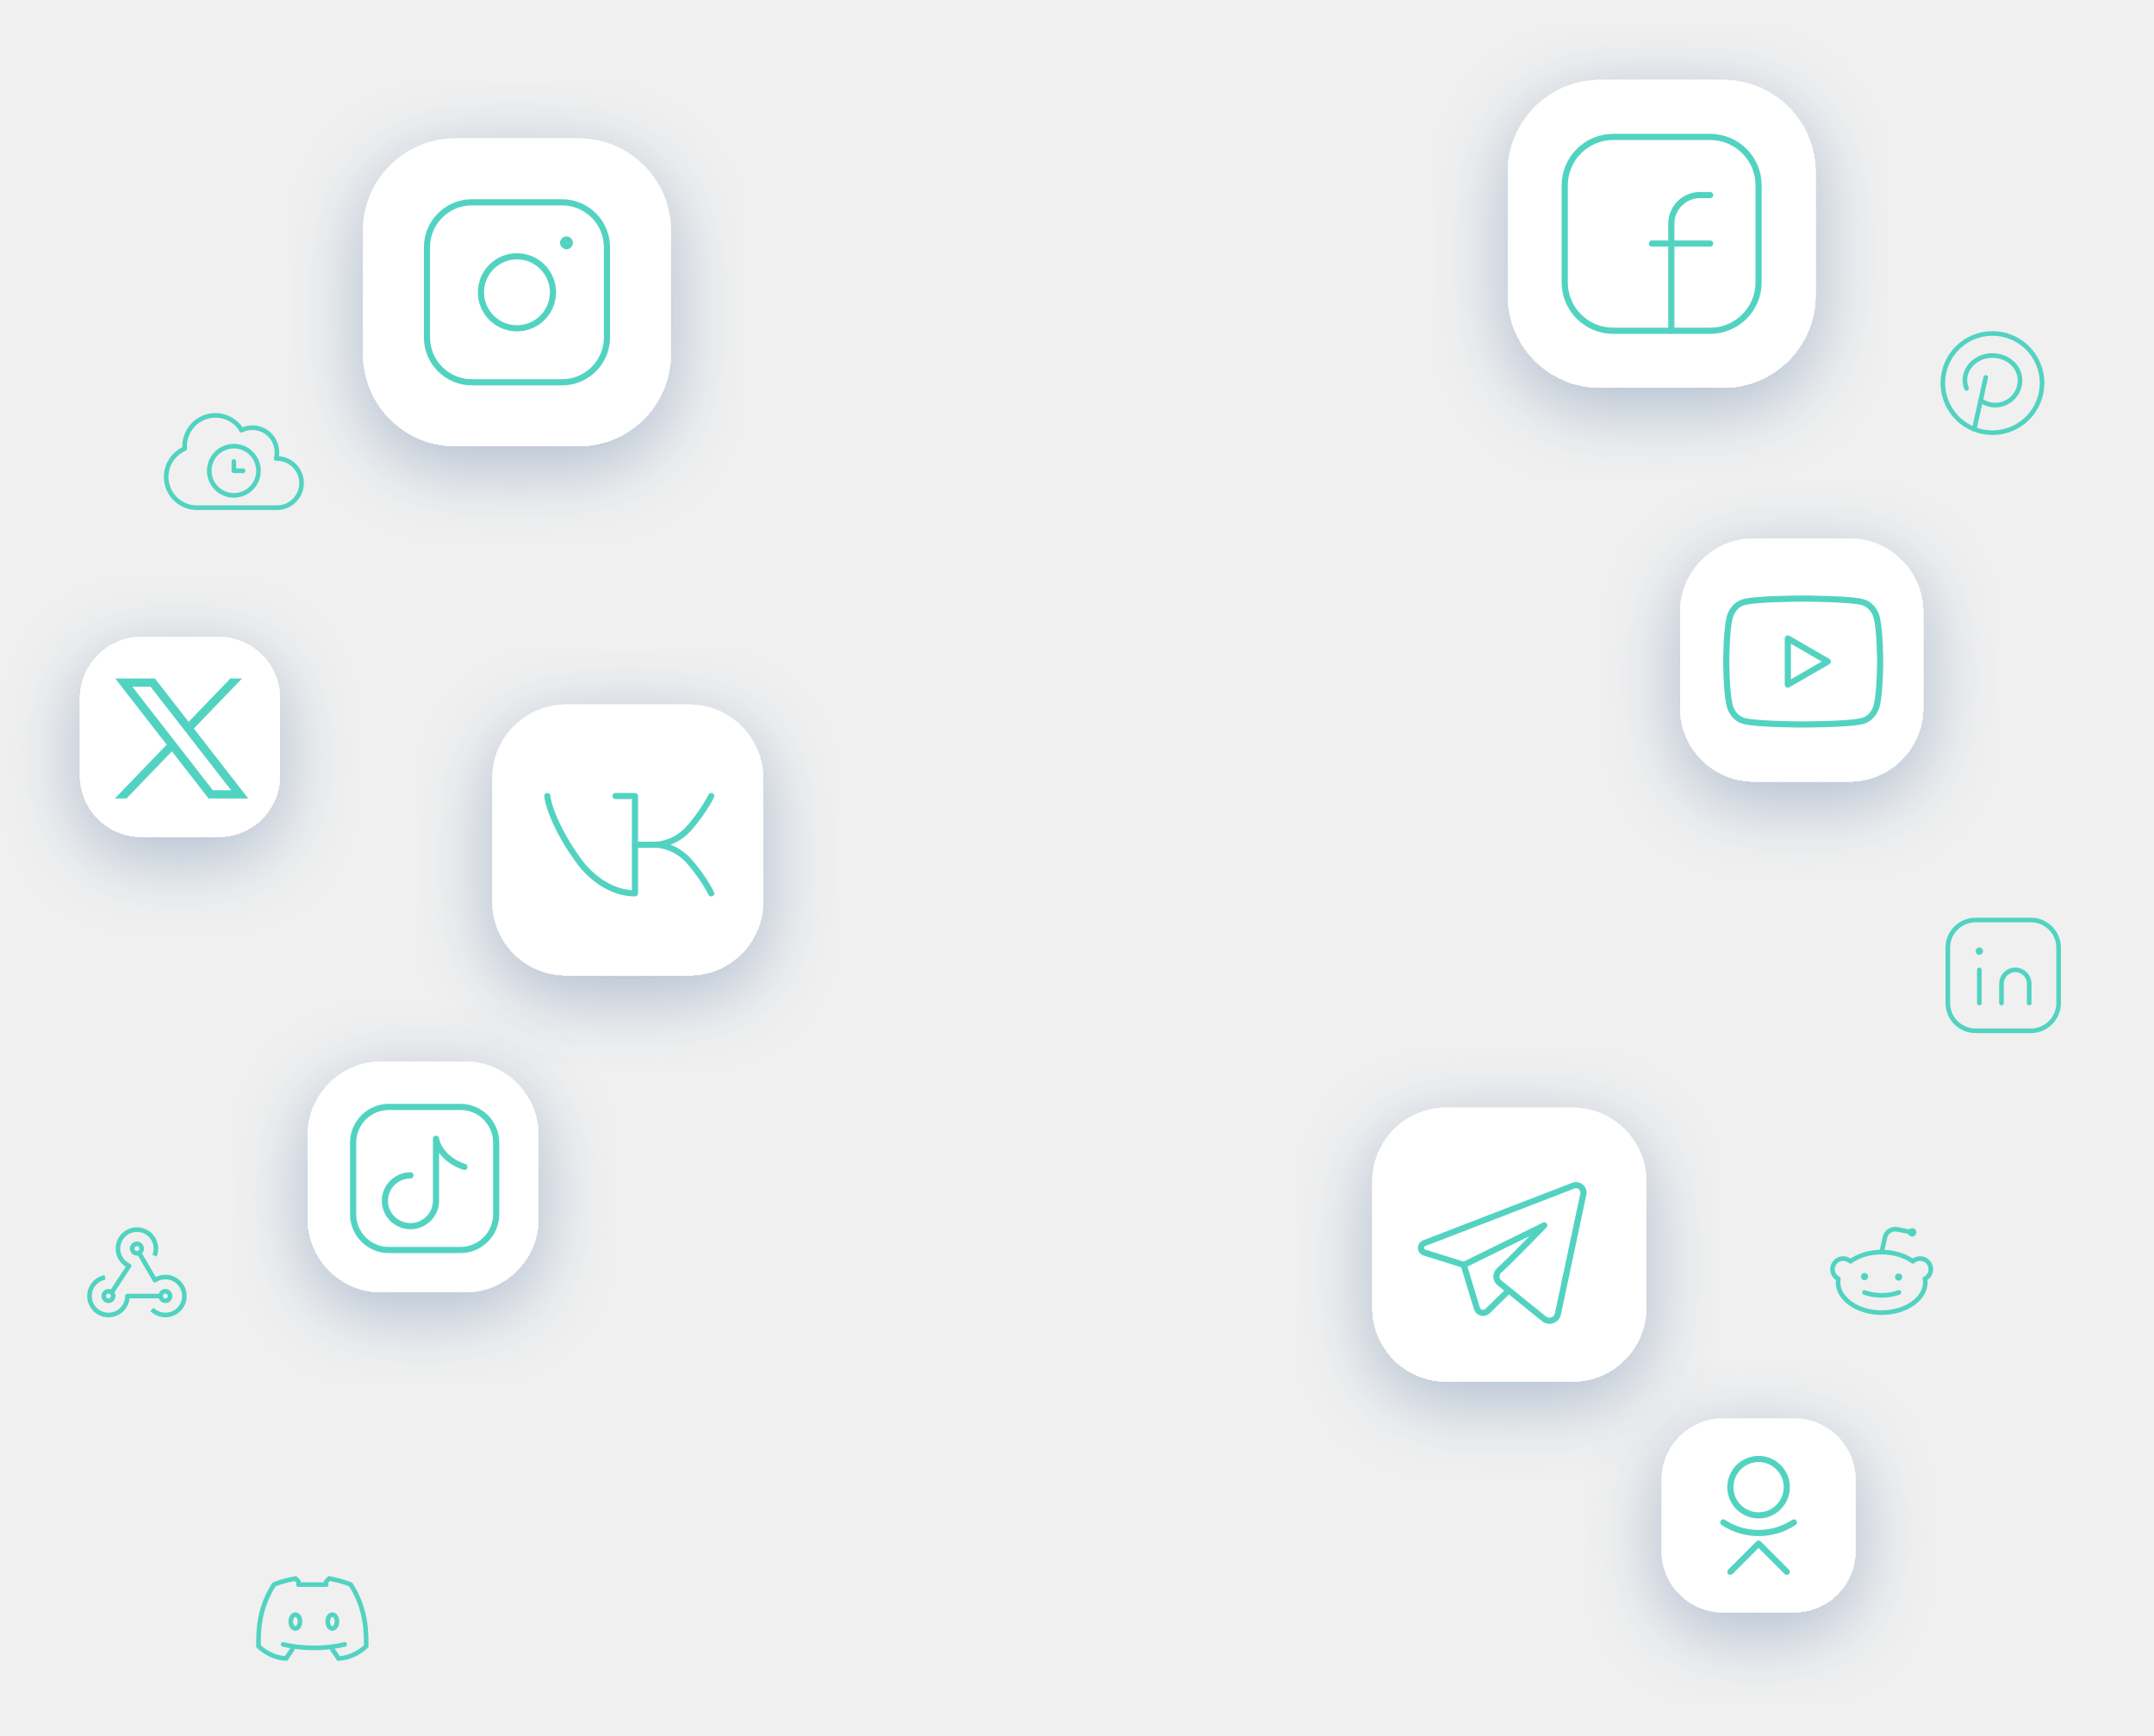
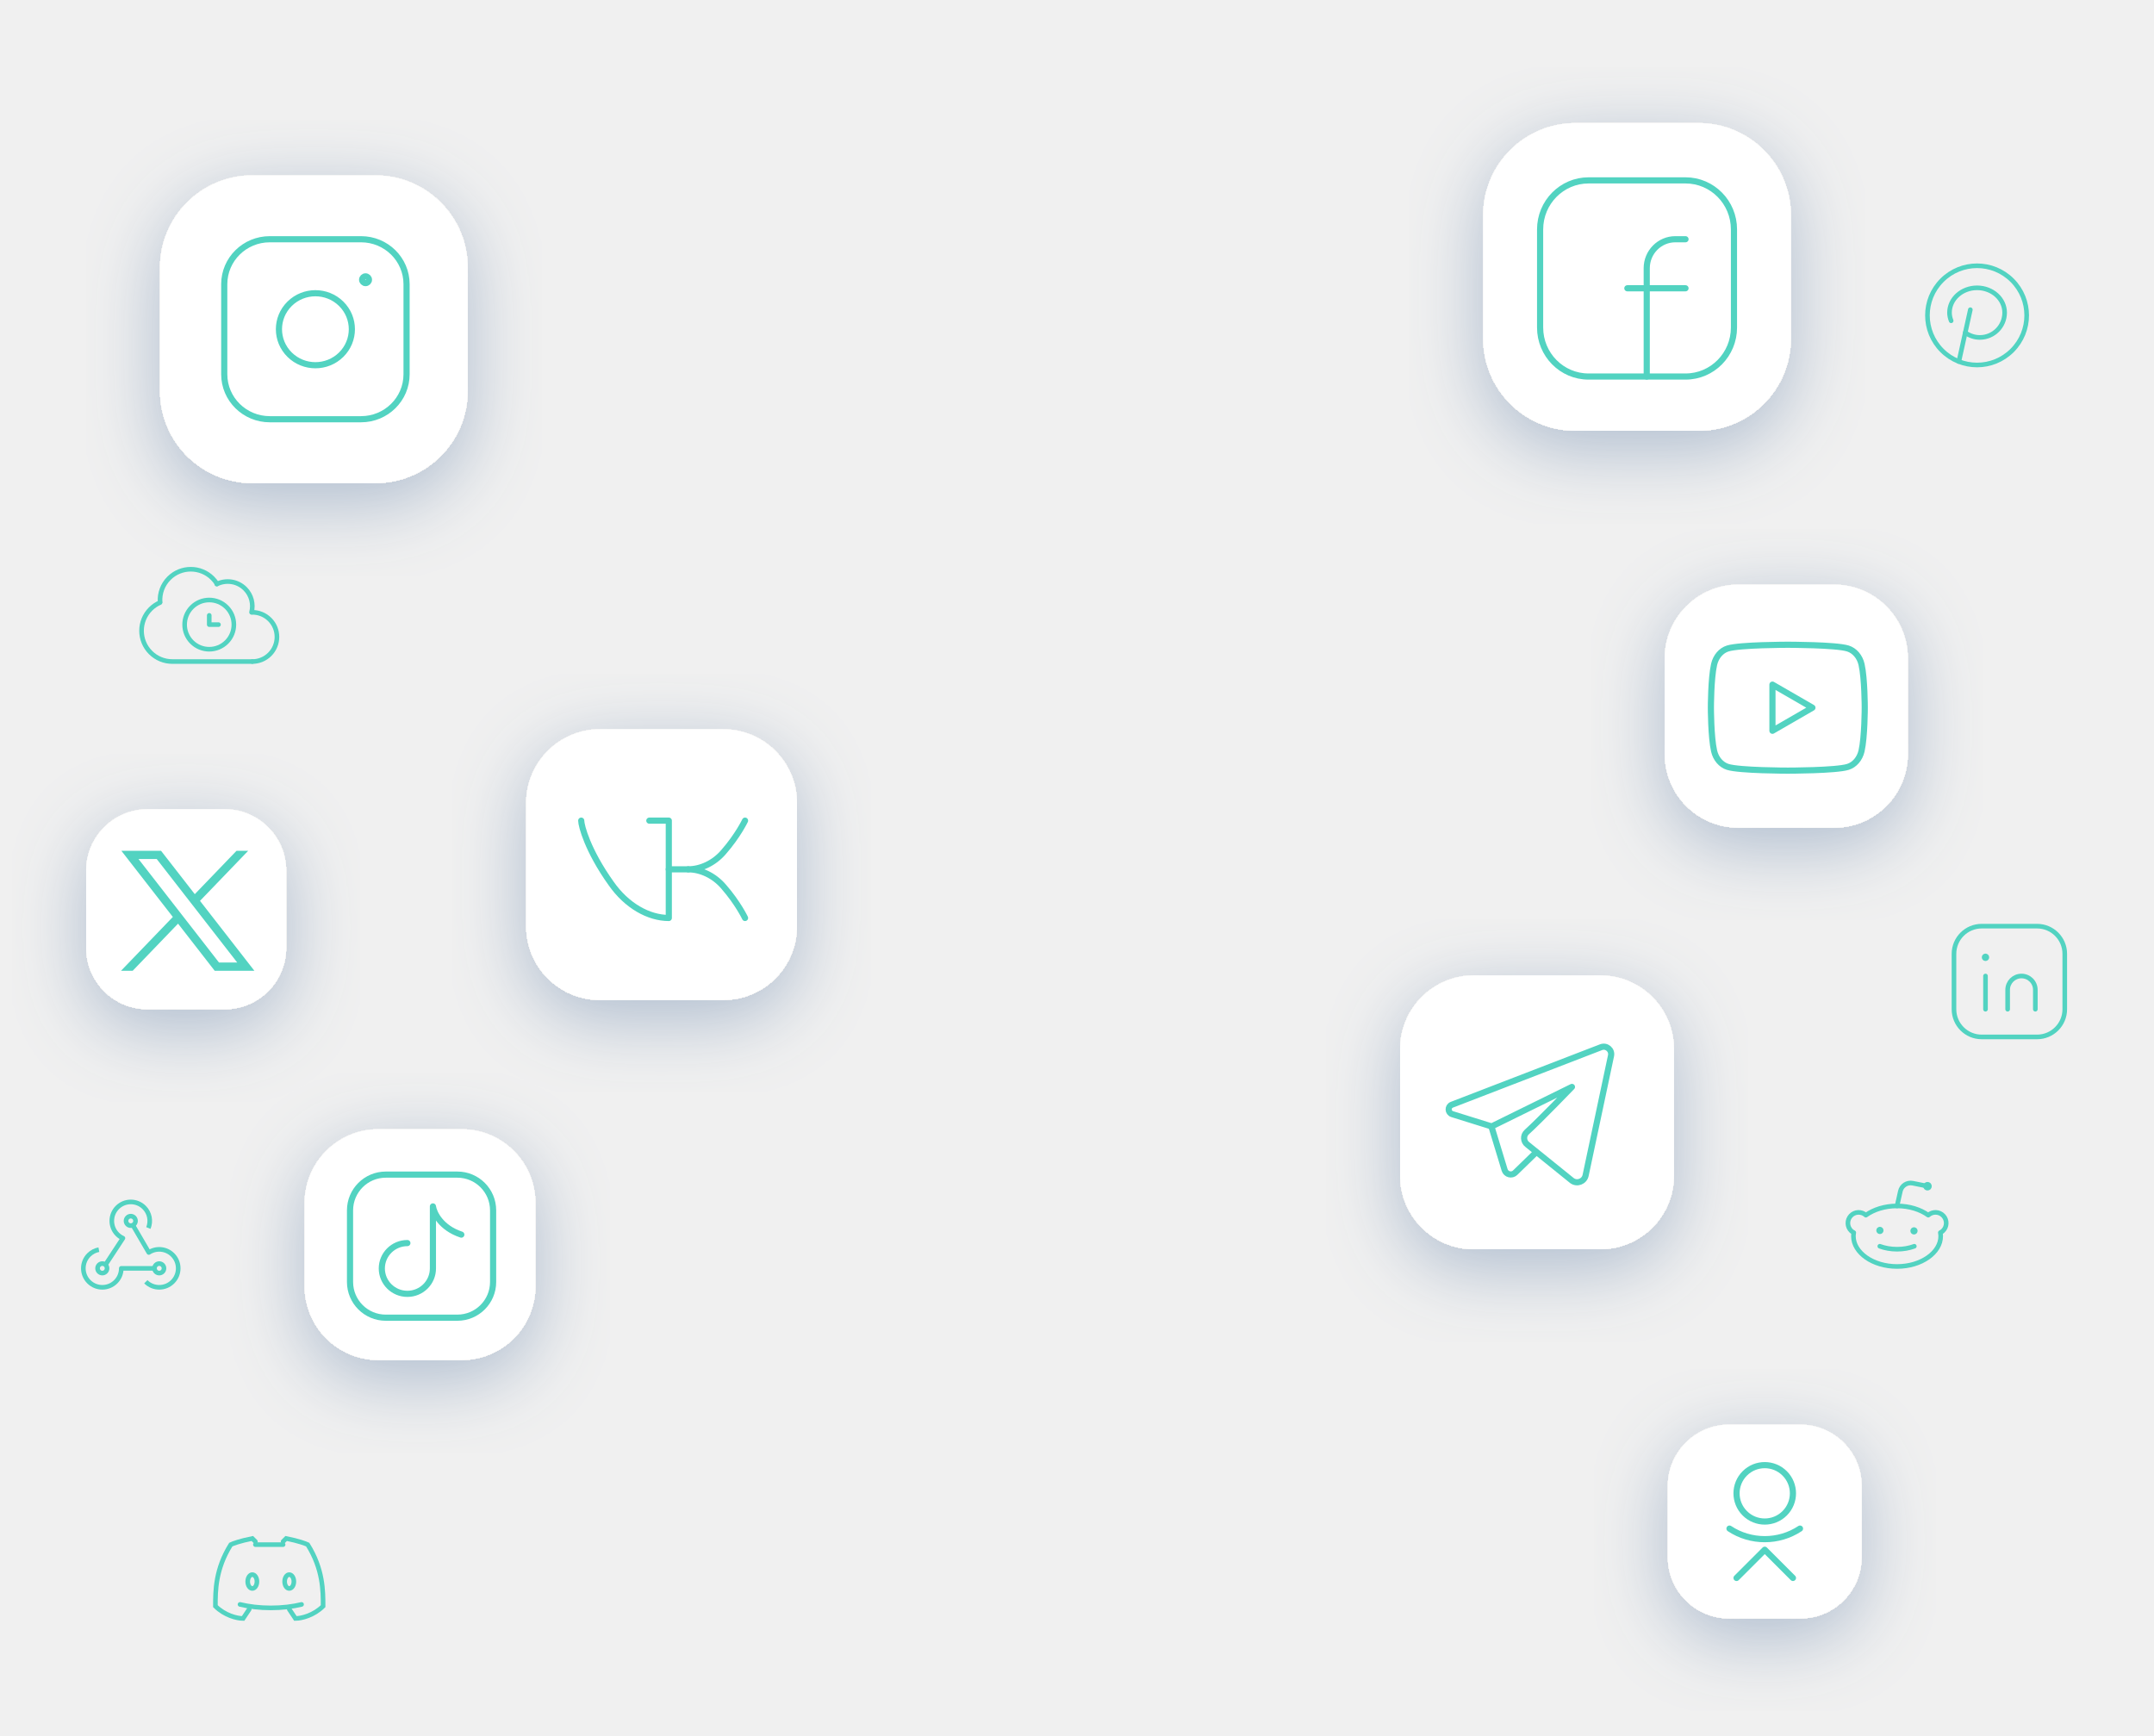
<svg xmlns="http://www.w3.org/2000/svg" width="700" height="564" viewBox="0 0 700 564" fill="none">
-   <g filter="url(#filter0_d_278_3224)">
-     <rect x="490" y="26" width="100" height="100" rx="30" fill="white" />
+   <g filter="url(#filter0_d_419_2714)">
+     <rect x="482" y="40" width="100" height="100" rx="30" fill="white" />
  </g>
-   <g filter="url(#filter1_d_278_3224)">
-     <rect x="118" y="45" width="100" height="100" rx="30" fill="white" />
+   <g filter="url(#filter1_d_419_2714)">
+     <rect x="52" y="57" width="100" height="100" rx="30" fill="white" />
  </g>
-   <g filter="url(#filter2_d_278_3224)">
-     <rect x="546" y="175" width="79" height="79" rx="24" fill="white" />
+   <g filter="url(#filter2_d_419_2714)">
+     <rect x="541" y="190" width="79" height="79" rx="24" fill="white" />
  </g>
-   <g filter="url(#filter3_d_278_3224)">
-     <rect x="446" y="360" width="89" height="89" rx="24" fill="white" />
+   <g filter="url(#filter3_d_419_2714)">
+     <rect x="455" y="317" width="89" height="89" rx="24" fill="white" />
  </g>
-   <g filter="url(#filter4_d_278_3224)">
-     <rect x="160" y="229" width="88" height="88" rx="24" fill="white" />
+   <g filter="url(#filter4_d_419_2714)">
+     <rect x="171" y="237" width="88" height="88" rx="24" fill="white" />
  </g>
-   <g filter="url(#filter5_d_278_3224)">
-     <rect x="26" y="207" width="65" height="65" rx="20" fill="white" />
+   <g filter="url(#filter5_d_419_2714)">
+     <rect x="28" y="263" width="65" height="65" rx="20" fill="white" />
  </g>
-   <g filter="url(#filter6_d_278_3224)">
-     <rect x="100" y="345" width="75" height="75" rx="24" fill="white" />
+   <g filter="url(#filter6_d_419_2714)">
+     <rect x="99" y="367" width="75" height="75" rx="24" fill="white" />
  </g>
-   <g filter="url(#filter7_d_278_3224)">
-     <rect x="540" y="461" width="63" height="63" rx="20" fill="white" />
+   <g filter="url(#filter7_d_419_2714)">
+     <rect x="542" y="463" width="63" height="63" rx="20" fill="white" />
  </g>
-   <path fill-rule="evenodd" clip-rule="evenodd" d="M609.958 200.932C609.385 198.422 607.69 196.442 605.535 195.762C601.637 194.545 586 194.545 586 194.545C586 194.545 570.37 194.545 566.465 195.762C564.318 196.432 562.623 198.412 562.042 200.932C561 205.487 561 215 561 215C561 215 561 224.512 562.042 229.067C562.615 231.577 564.31 233.557 566.465 234.237C570.37 235.455 586 235.455 586 235.455C586 235.455 601.637 235.455 605.535 234.237C607.682 233.567 609.378 231.587 609.958 229.067C611 224.512 611 215 611 215C611 215 611 205.487 609.958 200.932Z" stroke="#52D3C1" stroke-width="2" stroke-linecap="round" stroke-linejoin="round" />
-   <path fill-rule="evenodd" clip-rule="evenodd" d="M581.005 222.5L593.995 215L581.005 207.5V222.5Z" stroke="#52D3C1" stroke-width="2" stroke-linecap="round" stroke-linejoin="round" />
-   <path fill-rule="evenodd" clip-rule="evenodd" d="M153.362 65.75H182.641C190.708 65.75 197.25 72.289 197.25 80.362V109.641C197.25 117.708 190.711 124.25 182.638 124.25H153.362C145.292 124.25 138.75 117.711 138.75 109.638V80.362C138.75 72.292 145.289 65.75 153.362 65.75V65.75Z" stroke="#52D3C1" stroke-width="2" stroke-linecap="round" stroke-linejoin="round" />
-   <path d="M184.084 77.817C183.48 77.82 182.989 78.311 182.989 78.916C182.989 79.52 183.483 80.011 184.088 80.011C184.692 80.011 185.183 79.52 185.183 78.916C185.186 78.308 184.692 77.817 184.084 77.817" stroke="#52D3C1" stroke-width="2" stroke-linecap="round" stroke-linejoin="round" />
-   <path d="M176.273 86.727C180.842 91.296 180.842 98.704 176.273 103.273C171.704 107.842 164.296 107.842 159.727 103.273C155.158 98.704 155.158 91.296 159.727 86.727C164.296 82.158 171.704 82.158 176.273 86.727" stroke="#52D3C1" stroke-width="2" stroke-linecap="round" stroke-linejoin="round" />
-   <path d="M133.387 382C128.801 382 125.083 385.694 125.083 390.25C125.083 394.806 128.801 398.5 133.387 398.5C137.973 398.5 141.691 394.806 141.691 390.25V370.083C141.998 372.222 144.274 377.05 150.917 379.25" stroke="#52D3C1" stroke-width="2" stroke-linecap="round" stroke-linejoin="round" />
-   <path fill-rule="evenodd" clip-rule="evenodd" d="M126.375 359.75H149.635C156.05 359.75 161.25 364.95 161.25 371.365V394.638C161.25 401.05 156.05 406.25 149.635 406.25H126.365C119.95 406.25 114.75 401.05 114.75 394.635V371.375C114.75 364.955 119.955 359.75 126.375 359.75V359.75Z" stroke="#52D3C1" stroke-width="2" stroke-linecap="round" stroke-linejoin="round" />
-   <path d="M200.018 258.708H206.346V290.342H206.337C199.823 290.342 192.667 286.386 187.587 279.094C179.966 268.412 177.884 260.335 177.884 258.708" stroke="#52D3C1" stroke-width="2" stroke-linecap="round" stroke-linejoin="round" />
-   <path d="M231.125 290.342C231.125 290.342 228.823 285.49 224.155 280.15C221.043 276.503 216.659 274.527 212.671 274.527C216.659 274.527 221.043 272.55 224.155 268.903C228.823 263.56 231.125 258.708 231.125 258.708" stroke="#52D3C1" stroke-width="2" stroke-linecap="round" stroke-linejoin="round" />
-   <path d="M212.665 274.535H206.334" stroke="#52D3C1" stroke-width="2" stroke-linecap="round" stroke-linejoin="round" />
-   <path d="M641.587 139.496L645.314 122.655" stroke="#52D3C1" stroke-width="1.5" stroke-linecap="round" stroke-linejoin="round" />
-   <path d="M658.902 113.098C665.199 119.395 665.199 129.605 658.902 135.902C652.605 142.199 642.395 142.199 636.098 135.902C629.801 129.605 629.801 119.395 636.098 113.098C642.395 106.801 652.605 106.801 658.902 113.098" stroke="#52D3C1" stroke-width="1.5" stroke-linecap="round" stroke-linejoin="round" />
-   <path d="M639.077 126.254C638.753 125.421 638.542 124.538 638.542 123.604C638.542 119.152 642.553 115.542 647.5 115.542C652.447 115.542 656.458 119.152 656.458 123.604C656.458 128.056 652.848 131.667 648.396 131.667C646.622 131.667 644.997 131.077 643.666 130.106" stroke="#52D3C1" stroke-width="1.5" stroke-linecap="round" stroke-linejoin="round" />
-   <path fill-rule="evenodd" clip-rule="evenodd" d="M524.25 44.5H555.764C564.454 44.5 571.5 51.545 571.5 60.236V91.767C571.5 100.455 564.454 107.5 555.764 107.5H524.236C515.545 107.5 508.5 100.454 508.5 91.764V60.25C508.5 51.553 515.553 44.5 524.25 44.5V44.5Z" stroke="#52D3C1" stroke-width="2" stroke-linecap="round" stroke-linejoin="round" />
-   <path d="M536.85 79.15H555.75" stroke="#52D3C1" stroke-width="2" stroke-linecap="round" stroke-linejoin="round" />
-   <path d="M555.75 63.4H552.442C547.311 63.4 543.15 67.561 543.15 72.692V76V107.5" stroke="#52D3C1" stroke-width="2" stroke-linecap="round" stroke-linejoin="round" />
-   <path fill-rule="evenodd" clip-rule="evenodd" d="M577.982 476.851C581.562 480.431 581.562 486.236 577.982 489.815C574.402 493.395 568.598 493.395 565.018 489.815C561.439 486.236 561.439 480.431 565.018 476.851C568.598 473.272 574.402 473.272 577.982 476.851Z" stroke="#52D3C1" stroke-width="2" stroke-linecap="round" stroke-linejoin="round" />
-   <path d="M560.042 494.792C566.917 499.375 576.083 499.375 582.958 494.792" stroke="#52D3C1" stroke-width="2" stroke-linecap="round" stroke-linejoin="round" />
-   <path d="M580.667 510.833L571.5 501.667L562.333 510.833" stroke="#52D3C1" stroke-width="2" stroke-linecap="round" stroke-linejoin="round" />
-   <path d="M489.859 419.831L483.406 426.109C482.288 427.197 480.416 426.716 479.963 425.222L475.663 411.066" stroke="#52D3C1" stroke-width="2" stroke-linecap="round" stroke-linejoin="round" />
-   <path d="M475.66 411.063L462.919 407.088C461.46 406.631 461.391 404.591 462.819 404.041L511.303 385.341C513.097 384.65 514.944 386.222 514.544 388.103L506.291 427C505.863 429.013 503.5 429.909 501.847 428.688L487.375 417C486.032 416.009 485.928 414.041 487.169 412.922C491.319 409.175 501.847 398.25 501.847 398.25L476.438 410.75" stroke="#52D3C1" stroke-width="2" stroke-linecap="round" stroke-linejoin="round" />
-   <path d="M37.439 220.5L54.169 242.011L37.334 259.5H41.123L55.863 244.188L67.772 259.5H80.667L62.995 236.78L78.666 220.5H74.876L61.302 234.602L50.334 220.5H37.439ZM43.011 223.184H48.935L75.094 256.816H69.17L43.011 223.184Z" fill="#52D3C1" />
-   <path fill-rule="evenodd" clip-rule="evenodd" d="M642 299H660.008C664.974 299 669 303.026 669 307.992V326.01C669 330.974 664.974 335 660.008 335H641.992C637.026 335 633 330.974 633 326.008V308C633 303.03 637.03 299 642 299V299Z" stroke="#52D3C1" stroke-width="1.5" stroke-linecap="round" stroke-linejoin="round" />
-   <path d="M643.24 315.2V326" stroke="#52D3C1" stroke-width="1.5" stroke-linecap="round" stroke-linejoin="round" />
-   <path d="M650.438 326V319.7C650.438 317.214 652.452 315.2 654.938 315.2V315.2C657.424 315.2 659.438 317.214 659.438 319.7V326" stroke="#52D3C1" stroke-width="1.5" stroke-linecap="round" stroke-linejoin="round" />
-   <path d="M643.236 308.676C642.988 308.676 642.786 308.878 642.788 309.126C642.788 309.374 642.99 309.576 643.238 309.576C643.486 309.576 643.688 309.374 643.688 309.126C643.688 308.876 643.486 308.676 643.236 308.676" stroke="#52D3C1" stroke-width="1.5" stroke-linecap="round" stroke-linejoin="round" />
-   <path d="M97.063 528.587C97.647 527.705 97.643 526.283 97.059 525.407C96.471 524.531 95.523 524.531 94.939 525.413C94.355 526.295 94.355 527.717 94.939 528.593C95.523 529.469 96.475 529.469 97.063 528.587" stroke="#52D3C1" stroke-width="1.5" stroke-linecap="round" stroke-linejoin="round" />
-   <path d="M109.063 528.587C109.647 527.705 109.643 526.283 109.059 525.407C108.471 524.531 107.523 524.531 106.939 525.413C106.355 526.295 106.355 527.717 106.939 528.593C107.523 529.469 108.475 529.469 109.063 528.587" stroke="#52D3C1" stroke-width="1.5" stroke-linecap="round" stroke-linejoin="round" />
-   <path d="M112 534.437C109.065 535.143 105.715 535.563 102 535.563C98.285 535.563 94.935 535.143 92 534.437" stroke="#52D3C1" stroke-width="1.5" stroke-linecap="round" stroke-linejoin="round" />
-   <path d="M106 515C105.413 515 101.743 515 101 515C100.257 515 97.587 515 97 515" stroke="#52D3C1" stroke-width="1.5" stroke-linecap="round" stroke-linejoin="round" />
-   <path d="M108 536L110 539C112 539 116 538 119 535C119 530 119 523 114 515C113.333 514.667 111 513.8 107 513L106 514" stroke="#52D3C1" stroke-width="1.5" stroke-linecap="round" />
-   <path d="M95 536L93 539C91 539 87 538 84 535C84 530 84 523 89 515C89.667 514.667 92 513.8 96 513L97 514" stroke="#52D3C1" stroke-width="1.5" stroke-linecap="round" />
-   <path d="M617.001 414.608C616.765 414.608 616.574 414.799 616.576 415.035C616.576 415.271 616.767 415.462 617.003 415.462C617.238 415.462 617.43 415.271 617.43 415.035C617.43 414.799 617.238 414.608 617.001 414.608" stroke="#52D3C1" stroke-width="1.5" stroke-linecap="round" stroke-linejoin="round" />
-   <path d="M605.926 414.465C605.69 414.465 605.499 414.656 605.5 414.892C605.5 415.127 605.692 415.319 605.927 415.319C606.163 415.319 606.354 415.127 606.354 414.892C606.354 414.656 606.163 414.465 605.926 414.465" stroke="#52D3C1" stroke-width="1.5" stroke-linecap="round" stroke-linejoin="round" />
-   <path d="M621.842 400.97C622.091 400.719 622.09 400.314 621.84 400.065C621.589 399.816 621.184 399.816 620.935 400.067C620.685 400.318 620.685 400.723 620.935 400.972C621.184 401.222 621.591 401.222 621.842 400.97" stroke="#52D3C1" stroke-width="1.5" stroke-linecap="round" stroke-linejoin="round" />
-   <path d="M617.11 420.032C615.463 420.635 613.584 420.994 611.5 420.994C609.416 420.994 607.536 420.635 605.89 420.032" stroke="#52D3C1" stroke-width="1.5" stroke-linecap="round" stroke-linejoin="round" />
-   <path fill-rule="evenodd" clip-rule="evenodd" d="M597.433 415.599C597.141 415.449 596.861 415.278 596.62 415.052C595.216 413.73 595.148 411.521 596.47 410.117C597.777 408.728 599.951 408.651 601.359 409.931C603.92 408.096 607.494 406.931 611.5 406.931C615.506 406.931 619.08 408.096 621.64 409.929C623.046 408.649 625.221 408.726 626.53 410.115C627.852 411.519 627.784 413.73 626.379 415.051C626.14 415.276 625.858 415.449 625.566 415.597C625.635 415.983 625.681 416.373 625.681 416.767C625.681 422.05 619.428 426.606 611.5 426.606C603.571 426.606 597.319 422.05 597.319 416.767C597.319 416.373 597.365 415.983 597.433 415.599Z" stroke="#52D3C1" stroke-width="1.5" stroke-linecap="round" stroke-linejoin="round" />
-   <path d="M611.5 406.931L612.575 402.139C612.981 400.326 614.76 399.172 616.581 399.537L620.775 400.378" stroke="#52D3C1" stroke-width="1.5" stroke-linecap="round" stroke-linejoin="round" />
-   <path d="M60 145.832C58.885 146.318 57.841 147.017 56.929 147.929C53.024 151.834 53.024 158.166 56.929 162.071C58.881 164.024 61.441 165 64 165H90" stroke="#52D3C1" stroke-width="1.5" stroke-linecap="round" stroke-linejoin="round" />
-   <path d="M78.521 139.761C78.119 139.109 77.636 138.494 77.071 137.929C73.166 134.024 66.834 134.024 62.929 137.929C60.812 140.045 59.843 142.875 60.021 145.644" stroke="#52D3C1" stroke-width="1.5" stroke-linecap="round" stroke-linejoin="round" />
-   <path d="M90.004 165C92.05 164.999 94.096 164.218 95.657 162.657C98.781 159.533 98.781 154.467 95.657 151.343C94.096 149.782 92.05 149.001 90.004 149" stroke="#52D3C1" stroke-width="1.5" stroke-linecap="round" stroke-linejoin="round" />
-   <path d="M78.445 139.831C81.437 138.347 85.165 138.851 87.657 141.343C89.732 143.418 90.429 146.35 89.748 149" stroke="#52D3C1" stroke-width="1.5" stroke-linecap="round" stroke-linejoin="round" />
-   <path fill-rule="evenodd" clip-rule="evenodd" d="M81.657 147.343C84.781 150.467 84.781 155.533 81.657 158.657C78.533 161.781 73.467 161.781 70.343 158.657C67.219 155.533 67.219 150.467 70.343 147.343C73.467 144.219 78.533 144.219 81.657 147.343Z" stroke="#52D3C1" stroke-width="1.5" stroke-linecap="round" stroke-linejoin="round" />
-   <path d="M76 150V153H79" stroke="#52D3C1" stroke-width="1.5" stroke-linecap="round" stroke-linejoin="round" />
-   <path d="M50.219 408.104C51.117 405.879 50.665 403.235 48.861 401.431C46.453 399.023 42.548 399.023 40.14 401.431C37.731 403.839 37.731 407.744 40.14 410.152C40.678 410.691 41.291 411.109 41.945 411.406L36.021 420.438" stroke="#52D3C1" stroke-width="1.5" stroke-linejoin="round" />
-   <path d="M49.39 425.569C51.798 427.977 55.703 427.977 58.111 425.569C60.519 423.161 60.519 419.256 58.111 416.848C56.004 414.741 52.751 414.477 50.357 416.057L45.27 407.333" stroke="#52D3C1" stroke-width="1.5" stroke-linejoin="round" />
-   <path d="M34.129 415.144C32.942 415.362 31.807 415.93 30.89 416.848C28.482 419.256 28.482 423.161 30.89 425.569C33.298 427.977 37.203 427.977 39.611 425.569C40.814 424.366 41.416 422.789 41.417 421.211H52.209" stroke="#52D3C1" stroke-width="1.5" stroke-linejoin="round" />
-   <path d="M45.59 406.882C46.192 406.28 46.192 405.304 45.59 404.702C44.988 404.099 44.012 404.099 43.41 404.702C42.808 405.304 42.808 406.28 43.41 406.882C44.012 407.484 44.988 407.484 45.59 406.882" stroke="#52D3C1" stroke-width="1.5" stroke-linecap="round" stroke-linejoin="round" />
-   <path d="M54.84 422.298C55.442 421.696 55.442 420.72 54.84 420.118C54.238 419.516 53.262 419.516 52.66 420.118C52.058 420.72 52.058 421.696 52.66 422.298C53.262 422.901 54.238 422.901 54.84 422.298" stroke="#52D3C1" stroke-width="1.5" stroke-linecap="round" stroke-linejoin="round" />
-   <path d="M36.34 422.298C36.942 421.696 36.942 420.72 36.34 420.118C35.738 419.516 34.762 419.516 34.16 420.118C33.558 420.72 33.558 421.696 34.16 422.298C34.762 422.901 35.738 422.901 36.34 422.298" stroke="#52D3C1" stroke-width="1.5" stroke-linecap="round" stroke-linejoin="round" />
+   <path fill-rule="evenodd" clip-rule="evenodd" d="M604.958 215.932C604.385 213.422 602.69 211.442 600.535 210.762C596.637 209.545 581 209.545 581 209.545C581 209.545 565.37 209.545 561.465 210.762C559.318 211.432 557.623 213.412 557.042 215.932C556 220.487 556 230 556 230C556 230 556 239.512 557.042 244.067C557.615 246.577 559.31 248.557 561.465 249.237C565.37 250.455 581 250.455 581 250.455C581 250.455 596.637 250.455 600.535 249.237C602.682 248.567 604.378 246.587 604.958 244.067C606 239.512 606 230 606 230C606 230 606 220.487 604.958 215.932Z" stroke="#52D3C1" stroke-width="2" stroke-linecap="round" stroke-linejoin="round" />
+   <path fill-rule="evenodd" clip-rule="evenodd" d="M576.005 237.5L588.995 230L576.005 222.5V237.5Z" stroke="#52D3C1" stroke-width="2" stroke-linecap="round" stroke-linejoin="round" />
+   <path fill-rule="evenodd" clip-rule="evenodd" d="M87.674 77.75H117.329C125.499 77.75 132.125 84.289 132.125 92.362V121.641C132.125 129.708 125.502 136.25 117.326 136.25H87.674C79.501 136.25 72.875 129.711 72.875 121.638V92.362C72.875 84.292 79.498 77.75 87.674 77.75V77.75Z" stroke="#52D3C1" stroke-width="2" stroke-linecap="round" stroke-linejoin="round" />
+   <path d="M118.791 89.817C118.178 89.82 117.681 90.311 117.681 90.916C117.681 91.52 118.182 92.011 118.794 92.011C119.406 92.011 119.903 91.52 119.903 90.916C119.907 90.308 119.406 89.817 118.791 89.817" stroke="#52D3C1" stroke-width="2" stroke-linecap="round" stroke-linejoin="round" />
+   <path d="M110.88 98.727C115.507 103.296 115.507 110.704 110.88 115.273C106.252 119.842 98.749 119.842 94.121 115.273C89.493 110.704 89.493 103.296 94.121 98.727C98.749 94.158 106.252 94.158 110.88 98.727" stroke="#52D3C1" stroke-width="2" stroke-linecap="round" stroke-linejoin="round" />
+   <path d="M132.387 404C127.801 404 124.083 407.694 124.083 412.25C124.083 416.806 127.801 420.5 132.387 420.5C136.972 420.5 140.69 416.806 140.69 412.25V392.083C140.998 394.222 143.273 399.05 149.916 401.25" stroke="#52D3C1" stroke-width="2" stroke-linecap="round" stroke-linejoin="round" />
+   <path fill-rule="evenodd" clip-rule="evenodd" d="M125.375 381.75H148.635C155.05 381.75 160.25 386.95 160.25 393.365V416.638C160.25 423.05 155.05 428.25 148.635 428.25H125.365C118.95 428.25 113.75 423.05 113.75 416.635V393.375C113.75 386.955 118.955 381.75 125.375 381.75V381.75Z" stroke="#52D3C1" stroke-width="2" stroke-linecap="round" stroke-linejoin="round" />
+   <path d="M211.018 266.708H217.346V298.342H217.337C210.823 298.342 203.667 294.386 198.587 287.094C190.966 276.412 188.884 268.335 188.884 266.708" stroke="#52D3C1" stroke-width="2" stroke-linecap="round" stroke-linejoin="round" />
+   <path d="M242.125 298.342C242.125 298.342 239.823 293.49 235.155 288.15C232.043 284.503 227.659 282.527 223.671 282.527C227.659 282.527 232.043 280.55 235.155 276.903C239.823 271.56 242.125 266.708 242.125 266.708" stroke="#52D3C1" stroke-width="2" stroke-linecap="round" stroke-linejoin="round" />
+   <path d="M223.665 282.535H217.334" stroke="#52D3C1" stroke-width="2" stroke-linecap="round" stroke-linejoin="round" />
+   <path d="M636.587 117.496L640.314 100.655" stroke="#52D3C1" stroke-width="1.5" stroke-linecap="round" stroke-linejoin="round" />
+   <path d="M653.902 91.098C660.199 97.395 660.199 107.605 653.902 113.902C647.605 120.199 637.395 120.199 631.098 113.902C624.801 107.605 624.801 97.395 631.098 91.098C637.395 84.801 647.605 84.801 653.902 91.098" stroke="#52D3C1" stroke-width="1.5" stroke-linecap="round" stroke-linejoin="round" />
+   <path d="M634.078 104.254C633.753 103.421 633.542 102.538 633.542 101.604C633.542 97.152 637.554 93.542 642.5 93.542C647.447 93.542 651.459 97.152 651.459 101.604C651.459 106.056 647.848 109.667 643.396 109.667C641.622 109.667 639.997 109.077 638.666 108.106" stroke="#52D3C1" stroke-width="1.5" stroke-linecap="round" stroke-linejoin="round" />
+   <path fill-rule="evenodd" clip-rule="evenodd" d="M516.25 58.625H547.764C556.454 58.625 563.5 65.754 563.5 74.548V106.455C563.5 115.246 556.454 122.375 547.764 122.375H516.236C507.545 122.375 500.5 115.246 500.5 106.452V74.562C500.5 65.761 507.553 58.625 516.25 58.625V58.625Z" stroke="#52D3C1" stroke-width="2" stroke-linecap="round" stroke-linejoin="round" />
+   <path d="M528.85 93.688H547.75" stroke="#52D3C1" stroke-width="2" stroke-linecap="round" stroke-linejoin="round" />
+   <path d="M547.75 77.75H544.443C539.312 77.75 535.15 81.961 535.15 87.153V90.5V122.375" stroke="#52D3C1" stroke-width="2" stroke-linecap="round" stroke-linejoin="round" />
+   <path fill-rule="evenodd" clip-rule="evenodd" d="M579.982 478.851C583.561 482.431 583.561 488.236 579.982 491.815C576.402 495.395 570.597 495.395 567.018 491.815C563.438 488.236 563.438 482.431 567.018 478.851C570.597 475.272 576.402 475.272 579.982 478.851Z" stroke="#52D3C1" stroke-width="2" stroke-linecap="round" stroke-linejoin="round" />
+   <path d="M562.042 496.792C568.917 501.375 578.084 501.375 584.959 496.792" stroke="#52D3C1" stroke-width="2" stroke-linecap="round" stroke-linejoin="round" />
+   <path d="M582.666 512.833L573.5 503.667L564.333 512.833" stroke="#52D3C1" stroke-width="2" stroke-linecap="round" stroke-linejoin="round" />
+   <path d="M498.86 374.831L492.407 381.109C491.288 382.197 489.416 381.716 488.963 380.222L484.663 366.066" stroke="#52D3C1" stroke-width="2" stroke-linecap="round" stroke-linejoin="round" />
+   <path d="M484.66 366.063L471.919 362.088C470.46 361.631 470.391 359.591 471.819 359.041L520.303 340.341C522.097 339.65 523.944 341.222 523.544 343.103L515.291 382C514.863 384.013 512.5 384.909 510.847 383.688L496.375 372C495.032 371.009 494.928 369.041 496.169 367.922C500.319 364.175 510.847 353.25 510.847 353.25L485.438 365.75" stroke="#52D3C1" stroke-width="2" stroke-linecap="round" stroke-linejoin="round" />
+   <path d="M78.902 277.25L64.454 292.259L64.003 292.727L64.402 293.24L81.133 314.75H70.139L58.455 299.727L57.923 299.043L57.322 299.667L42.803 314.75H41.096L56.709 298.531L57.16 298.063L56.761 297.55L40.972 277.25H51.966L62.709 291.062L63.241 291.746L63.842 291.122L77.195 277.25H78.902ZM45.011 278.434H43.477L44.419 279.644L70.577 313.277L70.803 313.566H71.169H77.093H78.627L77.685 312.356L51.527 278.723L51.301 278.434H50.935H45.011Z" fill="white" stroke="#52D3C1" stroke-width="1.5" />
+   <path fill-rule="evenodd" clip-rule="evenodd" d="M644 301H662.008C666.974 301 671 305.026 671 309.992V328.01C671 332.974 666.974 337 662.008 337H643.992C639.026 337 635 332.974 635 328.008V310C635 305.03 639.03 301 644 301V301Z" stroke="#52D3C1" stroke-width="1.5" stroke-linecap="round" stroke-linejoin="round" />
+   <path d="M645.24 317.2V328" stroke="#52D3C1" stroke-width="1.5" stroke-linecap="round" stroke-linejoin="round" />
+   <path d="M652.438 328V321.7C652.438 319.214 654.452 317.2 656.938 317.2V317.2C659.424 317.2 661.438 319.214 661.438 321.7V328" stroke="#52D3C1" stroke-width="1.5" stroke-linecap="round" stroke-linejoin="round" />
+   <path d="M645.236 310.676C644.988 310.676 644.786 310.878 644.788 311.126C644.788 311.374 644.99 311.576 645.238 311.576C645.486 311.576 645.688 311.374 645.688 311.126C645.688 310.876 645.486 310.676 645.236 310.676" stroke="#52D3C1" stroke-width="1.5" stroke-linecap="round" stroke-linejoin="round" />
+   <path d="M83.063 515.587C83.647 514.705 83.643 513.283 83.059 512.407C82.471 511.531 81.523 511.531 80.939 512.413C80.355 513.295 80.355 514.717 80.939 515.593C81.523 516.469 82.475 516.469 83.063 515.587" stroke="#52D3C1" stroke-width="1.5" stroke-linecap="round" stroke-linejoin="round" />
+   <path d="M95.063 515.587C95.647 514.705 95.643 513.283 95.059 512.407C94.471 511.531 93.523 511.531 92.939 512.413C92.355 513.295 92.355 514.717 92.939 515.593C93.523 516.469 94.475 516.469 95.063 515.587" stroke="#52D3C1" stroke-width="1.5" stroke-linecap="round" stroke-linejoin="round" />
+   <path d="M98 521.437C95.065 522.143 91.715 522.563 88 522.563C84.285 522.563 80.935 522.143 78 521.437" stroke="#52D3C1" stroke-width="1.5" stroke-linecap="round" stroke-linejoin="round" />
+   <path d="M92 502C91.413 502 87.743 502 87 502C86.257 502 83.587 502 83 502" stroke="#52D3C1" stroke-width="1.5" stroke-linecap="round" stroke-linejoin="round" />
+   <path d="M94 523L96 526C98 526 102 525 105 522C105 517 105 510 100 502C99.333 501.667 97 500.8 93 500L92 501" stroke="#52D3C1" stroke-width="1.5" stroke-linecap="round" />
+   <path d="M81 523L79 526C77 526 73 525 70 522C70 517 70 510 75 502C75.667 501.667 78 500.8 82 500L83 501" stroke="#52D3C1" stroke-width="1.5" stroke-linecap="round" />
+   <path d="M622.001 399.608C621.765 399.608 621.574 399.799 621.576 400.035C621.576 400.271 621.767 400.462 622.003 400.462C622.238 400.462 622.43 400.271 622.43 400.035C622.43 399.799 622.238 399.608 622.001 399.608" stroke="#52D3C1" stroke-width="1.5" stroke-linecap="round" stroke-linejoin="round" />
+   <path d="M610.926 399.465C610.69 399.465 610.499 399.656 610.5 399.892C610.5 400.127 610.692 400.319 610.927 400.319C611.163 400.319 611.354 400.127 611.354 399.892C611.354 399.656 611.163 399.465 610.926 399.465" stroke="#52D3C1" stroke-width="1.5" stroke-linecap="round" stroke-linejoin="round" />
+   <path d="M626.842 385.97C627.092 385.719 627.09 385.314 626.841 385.065C626.59 384.816 626.185 384.816 625.935 385.067C625.686 385.318 625.686 385.723 625.935 385.972C626.185 386.222 626.591 386.222 626.842 385.97" stroke="#52D3C1" stroke-width="1.5" stroke-linecap="round" stroke-linejoin="round" />
+   <path d="M622.111 405.032C620.464 405.635 618.585 405.994 616.501 405.994C614.417 405.994 612.537 405.635 610.891 405.032" stroke="#52D3C1" stroke-width="1.5" stroke-linecap="round" stroke-linejoin="round" />
+   <path fill-rule="evenodd" clip-rule="evenodd" d="M602.434 400.599C602.142 400.449 601.862 400.278 601.621 400.052C600.216 398.73 600.148 396.521 601.47 395.117C602.777 393.728 604.952 393.651 606.36 394.931C608.92 393.096 612.494 391.931 616.5 391.931C620.506 391.931 624.08 393.096 626.641 394.929C628.047 393.649 630.222 393.726 631.53 395.115C632.852 396.519 632.784 398.73 631.38 400.051C631.141 400.276 630.859 400.449 630.567 400.597C630.635 400.983 630.681 401.373 630.681 401.767C630.681 407.05 624.429 411.606 616.5 411.606C608.572 411.606 602.319 407.05 602.319 401.767C602.319 401.373 602.366 400.983 602.434 400.599Z" stroke="#52D3C1" stroke-width="1.5" stroke-linecap="round" stroke-linejoin="round" />
+   <path d="M616.5 391.931L617.575 387.139C617.981 385.326 619.76 384.172 621.581 384.537L625.775 385.378" stroke="#52D3C1" stroke-width="1.5" stroke-linecap="round" stroke-linejoin="round" />
+   <path d="M52 195.832C50.885 196.318 49.841 197.017 48.929 197.929C45.024 201.834 45.024 208.166 48.929 212.071C50.881 214.024 53.441 215 56 215H82" stroke="#52D3C1" stroke-width="1.5" stroke-linecap="round" stroke-linejoin="round" />
+   <path d="M70.521 189.761C70.119 189.109 69.636 188.494 69.071 187.929C65.166 184.024 58.834 184.024 54.929 187.929C52.812 190.045 51.843 192.875 52.021 195.644" stroke="#52D3C1" stroke-width="1.5" stroke-linecap="round" stroke-linejoin="round" />
+   <path d="M82.004 215C84.05 214.999 86.096 214.218 87.657 212.657C90.781 209.533 90.781 204.467 87.657 201.343C86.096 199.782 84.05 199.001 82.004 199" stroke="#52D3C1" stroke-width="1.5" stroke-linecap="round" stroke-linejoin="round" />
+   <path d="M70.444 189.831C73.436 188.347 77.164 188.851 79.657 191.343C81.732 193.418 82.428 196.35 81.747 199" stroke="#52D3C1" stroke-width="1.5" stroke-linecap="round" stroke-linejoin="round" />
+   <path fill-rule="evenodd" clip-rule="evenodd" d="M73.657 197.343C76.781 200.467 76.781 205.533 73.657 208.657C70.533 211.781 65.467 211.781 62.343 208.657C59.219 205.533 59.219 200.467 62.343 197.343C65.467 194.219 70.533 194.219 73.657 197.343Z" stroke="#52D3C1" stroke-width="1.5" stroke-linecap="round" stroke-linejoin="round" />
+   <path d="M68 200V203H71" stroke="#52D3C1" stroke-width="1.5" stroke-linecap="round" stroke-linejoin="round" />
+   <path d="M48.218 399.104C49.117 396.879 48.664 394.235 46.86 392.431C44.452 390.023 40.547 390.023 38.139 392.431C35.731 394.839 35.731 398.744 38.139 401.152C38.677 401.691 39.291 402.109 39.945 402.406L34.02 411.438" stroke="#52D3C1" stroke-width="1.5" stroke-linejoin="round" />
+   <path d="M47.389 416.569C49.797 418.977 53.702 418.977 56.11 416.569C58.518 414.161 58.518 410.256 56.11 407.848C54.003 405.741 50.75 405.477 48.356 407.057L43.27 398.333" stroke="#52D3C1" stroke-width="1.5" stroke-linejoin="round" />
+   <path d="M32.128 406.144C30.942 406.362 29.807 406.93 28.889 407.848C26.481 410.256 26.481 414.161 28.889 416.569C31.297 418.977 35.202 418.977 37.61 416.569C38.814 415.366 39.416 413.789 39.416 412.211H50.208" stroke="#52D3C1" stroke-width="1.5" stroke-linejoin="round" />
+   <path d="M43.59 397.882C44.192 397.28 44.192 396.304 43.59 395.702C42.988 395.099 42.012 395.099 41.41 395.702C40.807 396.304 40.807 397.28 41.41 397.882C42.012 398.484 42.988 398.484 43.59 397.882" stroke="#52D3C1" stroke-width="1.5" stroke-linecap="round" stroke-linejoin="round" />
+   <path d="M52.84 413.298C53.442 412.696 53.442 411.72 52.84 411.118C52.238 410.516 51.262 410.516 50.66 411.118C50.057 411.72 50.057 412.696 50.66 413.298C51.262 413.901 52.238 413.901 52.84 413.298" stroke="#52D3C1" stroke-width="1.5" stroke-linecap="round" stroke-linejoin="round" />
+   <path d="M34.34 413.298C34.942 412.696 34.942 411.72 34.34 411.118C33.738 410.516 32.762 410.516 32.16 411.118C31.558 411.72 31.558 412.696 32.16 413.298C32.762 413.901 33.738 413.901 34.34 413.298" stroke="#52D3C1" stroke-width="1.5" stroke-linecap="round" stroke-linejoin="round" />
  <defs>
-     <filter id="filter0_d_278_3224" x="466" y="8" width="148" height="148" filterUnits="userSpaceOnUse" color-interpolation-filters="sRGB">
+     <filter id="filter0_d_419_2714" x="458" y="22" width="148" height="148" filterUnits="userSpaceOnUse" color-interpolation-filters="sRGB">
      <feFlood flood-opacity="0" result="BackgroundImageFix" />
      <feColorMatrix in="SourceAlpha" type="matrix" values="0 0 0 0 0 0 0 0 0 0 0 0 0 0 0 0 0 0 127 0" result="hardAlpha" />
      <feOffset dy="6" />
      <feGaussianBlur stdDeviation="12" />
      <feComposite in2="hardAlpha" operator="out" />
      <feColorMatrix type="matrix" values="0 0 0 0 0.68 0 0 0 0 0.737 0 0 0 0 0.809 0 0 0 1 0" />
-       <feBlend mode="normal" in2="BackgroundImageFix" result="effect1_dropShadow_278_3224" />
-       <feBlend mode="normal" in="SourceGraphic" in2="effect1_dropShadow_278_3224" result="shape" />
+       <feBlend mode="normal" in2="BackgroundImageFix" result="effect1_dropShadow_419_2714" />
+       <feBlend mode="normal" in="SourceGraphic" in2="effect1_dropShadow_419_2714" result="shape" />
    </filter>
-     <filter id="filter1_d_278_3224" x="94" y="27" width="148" height="148" filterUnits="userSpaceOnUse" color-interpolation-filters="sRGB">
+     <filter id="filter1_d_419_2714" x="28" y="39" width="148" height="148" filterUnits="userSpaceOnUse" color-interpolation-filters="sRGB">
      <feFlood flood-opacity="0" result="BackgroundImageFix" />
      <feColorMatrix in="SourceAlpha" type="matrix" values="0 0 0 0 0 0 0 0 0 0 0 0 0 0 0 0 0 0 127 0" result="hardAlpha" />
      <feOffset dy="6" />
      <feGaussianBlur stdDeviation="12" />
      <feComposite in2="hardAlpha" operator="out" />
      <feColorMatrix type="matrix" values="0 0 0 0 0.68 0 0 0 0 0.737 0 0 0 0 0.809 0 0 0 1 0" />
-       <feBlend mode="normal" in2="BackgroundImageFix" result="effect1_dropShadow_278_3224" />
-       <feBlend mode="normal" in="SourceGraphic" in2="effect1_dropShadow_278_3224" result="shape" />
+       <feBlend mode="normal" in2="BackgroundImageFix" result="effect1_dropShadow_419_2714" />
+       <feBlend mode="normal" in="SourceGraphic" in2="effect1_dropShadow_419_2714" result="shape" />
    </filter>
-     <filter id="filter2_d_278_3224" x="522" y="157" width="127" height="127" filterUnits="userSpaceOnUse" color-interpolation-filters="sRGB">
+     <filter id="filter2_d_419_2714" x="517" y="172" width="127" height="127" filterUnits="userSpaceOnUse" color-interpolation-filters="sRGB">
      <feFlood flood-opacity="0" result="BackgroundImageFix" />
      <feColorMatrix in="SourceAlpha" type="matrix" values="0 0 0 0 0 0 0 0 0 0 0 0 0 0 0 0 0 0 127 0" result="hardAlpha" />
      <feOffset dy="6" />
      <feGaussianBlur stdDeviation="12" />
      <feComposite in2="hardAlpha" operator="out" />
      <feColorMatrix type="matrix" values="0 0 0 0 0.68 0 0 0 0 0.737 0 0 0 0 0.809 0 0 0 1 0" />
-       <feBlend mode="normal" in2="BackgroundImageFix" result="effect1_dropShadow_278_3224" />
-       <feBlend mode="normal" in="SourceGraphic" in2="effect1_dropShadow_278_3224" result="shape" />
+       <feBlend mode="normal" in2="BackgroundImageFix" result="effect1_dropShadow_419_2714" />
+       <feBlend mode="normal" in="SourceGraphic" in2="effect1_dropShadow_419_2714" result="shape" />
    </filter>
-     <filter id="filter3_d_278_3224" x="422" y="342" width="137" height="137" filterUnits="userSpaceOnUse" color-interpolation-filters="sRGB">
+     <filter id="filter3_d_419_2714" x="431" y="299" width="137" height="137" filterUnits="userSpaceOnUse" color-interpolation-filters="sRGB">
      <feFlood flood-opacity="0" result="BackgroundImageFix" />
      <feColorMatrix in="SourceAlpha" type="matrix" values="0 0 0 0 0 0 0 0 0 0 0 0 0 0 0 0 0 0 127 0" result="hardAlpha" />
      <feOffset dy="6" />
      <feGaussianBlur stdDeviation="12" />
      <feComposite in2="hardAlpha" operator="out" />
      <feColorMatrix type="matrix" values="0 0 0 0 0.68 0 0 0 0 0.737 0 0 0 0 0.809 0 0 0 1 0" />
-       <feBlend mode="normal" in2="BackgroundImageFix" result="effect1_dropShadow_278_3224" />
-       <feBlend mode="normal" in="SourceGraphic" in2="effect1_dropShadow_278_3224" result="shape" />
+       <feBlend mode="normal" in2="BackgroundImageFix" result="effect1_dropShadow_419_2714" />
+       <feBlend mode="normal" in="SourceGraphic" in2="effect1_dropShadow_419_2714" result="shape" />
    </filter>
-     <filter id="filter4_d_278_3224" x="136" y="211" width="136" height="136" filterUnits="userSpaceOnUse" color-interpolation-filters="sRGB">
+     <filter id="filter4_d_419_2714" x="147" y="219" width="136" height="136" filterUnits="userSpaceOnUse" color-interpolation-filters="sRGB">
      <feFlood flood-opacity="0" result="BackgroundImageFix" />
      <feColorMatrix in="SourceAlpha" type="matrix" values="0 0 0 0 0 0 0 0 0 0 0 0 0 0 0 0 0 0 127 0" result="hardAlpha" />
      <feOffset dy="6" />
      <feGaussianBlur stdDeviation="12" />
      <feComposite in2="hardAlpha" operator="out" />
      <feColorMatrix type="matrix" values="0 0 0 0 0.68 0 0 0 0 0.737 0 0 0 0 0.809 0 0 0 1 0" />
-       <feBlend mode="normal" in2="BackgroundImageFix" result="effect1_dropShadow_278_3224" />
-       <feBlend mode="normal" in="SourceGraphic" in2="effect1_dropShadow_278_3224" result="shape" />
+       <feBlend mode="normal" in2="BackgroundImageFix" result="effect1_dropShadow_419_2714" />
+       <feBlend mode="normal" in="SourceGraphic" in2="effect1_dropShadow_419_2714" result="shape" />
    </filter>
-     <filter id="filter5_d_278_3224" x="2" y="189" width="113" height="113" filterUnits="userSpaceOnUse" color-interpolation-filters="sRGB">
+     <filter id="filter5_d_419_2714" x="4" y="245" width="113" height="113" filterUnits="userSpaceOnUse" color-interpolation-filters="sRGB">
      <feFlood flood-opacity="0" result="BackgroundImageFix" />
      <feColorMatrix in="SourceAlpha" type="matrix" values="0 0 0 0 0 0 0 0 0 0 0 0 0 0 0 0 0 0 127 0" result="hardAlpha" />
      <feOffset dy="6" />
      <feGaussianBlur stdDeviation="12" />
      <feComposite in2="hardAlpha" operator="out" />
      <feColorMatrix type="matrix" values="0 0 0 0 0.68 0 0 0 0 0.737 0 0 0 0 0.809 0 0 0 1 0" />
-       <feBlend mode="normal" in2="BackgroundImageFix" result="effect1_dropShadow_278_3224" />
-       <feBlend mode="normal" in="SourceGraphic" in2="effect1_dropShadow_278_3224" result="shape" />
+       <feBlend mode="normal" in2="BackgroundImageFix" result="effect1_dropShadow_419_2714" />
+       <feBlend mode="normal" in="SourceGraphic" in2="effect1_dropShadow_419_2714" result="shape" />
    </filter>
-     <filter id="filter6_d_278_3224" x="76" y="327" width="123" height="123" filterUnits="userSpaceOnUse" color-interpolation-filters="sRGB">
+     <filter id="filter6_d_419_2714" x="75" y="349" width="123" height="123" filterUnits="userSpaceOnUse" color-interpolation-filters="sRGB">
      <feFlood flood-opacity="0" result="BackgroundImageFix" />
      <feColorMatrix in="SourceAlpha" type="matrix" values="0 0 0 0 0 0 0 0 0 0 0 0 0 0 0 0 0 0 127 0" result="hardAlpha" />
      <feOffset dy="6" />
      <feGaussianBlur stdDeviation="12" />
      <feComposite in2="hardAlpha" operator="out" />
      <feColorMatrix type="matrix" values="0 0 0 0 0.68 0 0 0 0 0.737 0 0 0 0 0.809 0 0 0 1 0" />
-       <feBlend mode="normal" in2="BackgroundImageFix" result="effect1_dropShadow_278_3224" />
-       <feBlend mode="normal" in="SourceGraphic" in2="effect1_dropShadow_278_3224" result="shape" />
+       <feBlend mode="normal" in2="BackgroundImageFix" result="effect1_dropShadow_419_2714" />
+       <feBlend mode="normal" in="SourceGraphic" in2="effect1_dropShadow_419_2714" result="shape" />
    </filter>
-     <filter id="filter7_d_278_3224" x="516" y="443" width="111" height="111" filterUnits="userSpaceOnUse" color-interpolation-filters="sRGB">
+     <filter id="filter7_d_419_2714" x="518" y="445" width="111" height="111" filterUnits="userSpaceOnUse" color-interpolation-filters="sRGB">
      <feFlood flood-opacity="0" result="BackgroundImageFix" />
      <feColorMatrix in="SourceAlpha" type="matrix" values="0 0 0 0 0 0 0 0 0 0 0 0 0 0 0 0 0 0 127 0" result="hardAlpha" />
      <feOffset dy="6" />
      <feGaussianBlur stdDeviation="12" />
      <feComposite in2="hardAlpha" operator="out" />
      <feColorMatrix type="matrix" values="0 0 0 0 0.68 0 0 0 0 0.737 0 0 0 0 0.809 0 0 0 1 0" />
-       <feBlend mode="normal" in2="BackgroundImageFix" result="effect1_dropShadow_278_3224" />
-       <feBlend mode="normal" in="SourceGraphic" in2="effect1_dropShadow_278_3224" result="shape" />
+       <feBlend mode="normal" in2="BackgroundImageFix" result="effect1_dropShadow_419_2714" />
+       <feBlend mode="normal" in="SourceGraphic" in2="effect1_dropShadow_419_2714" result="shape" />
    </filter>
  </defs>
</svg>
